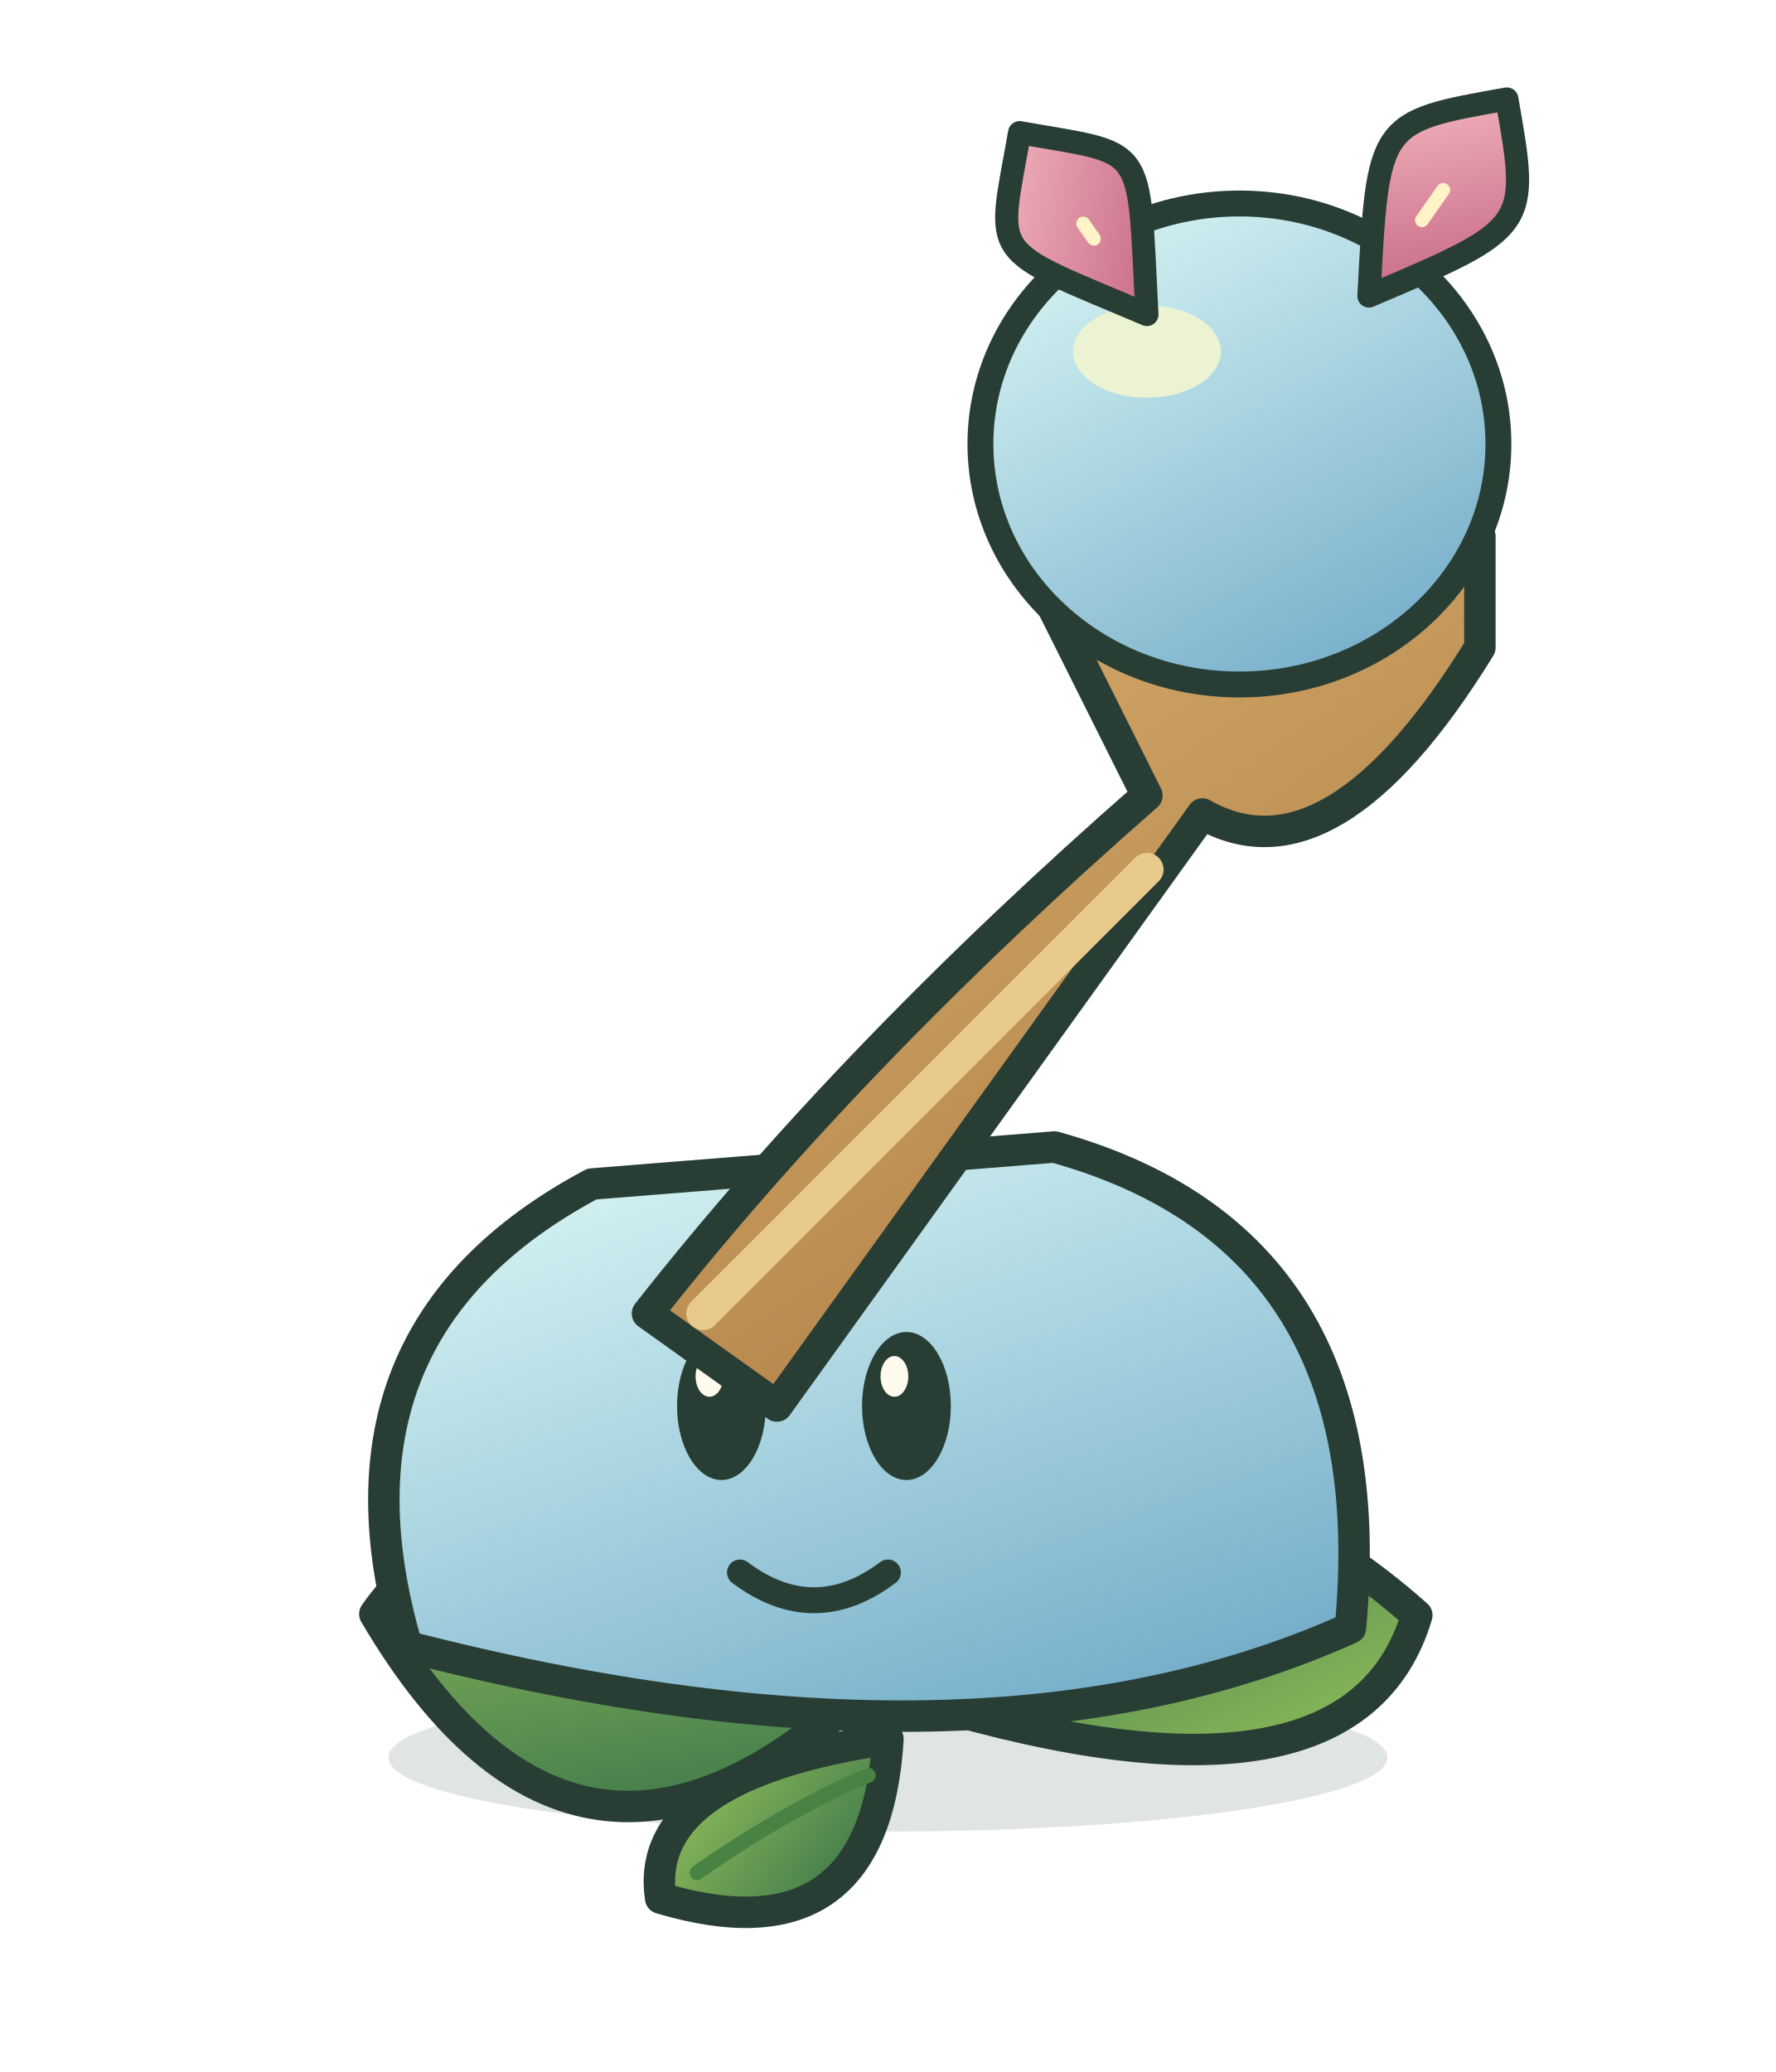
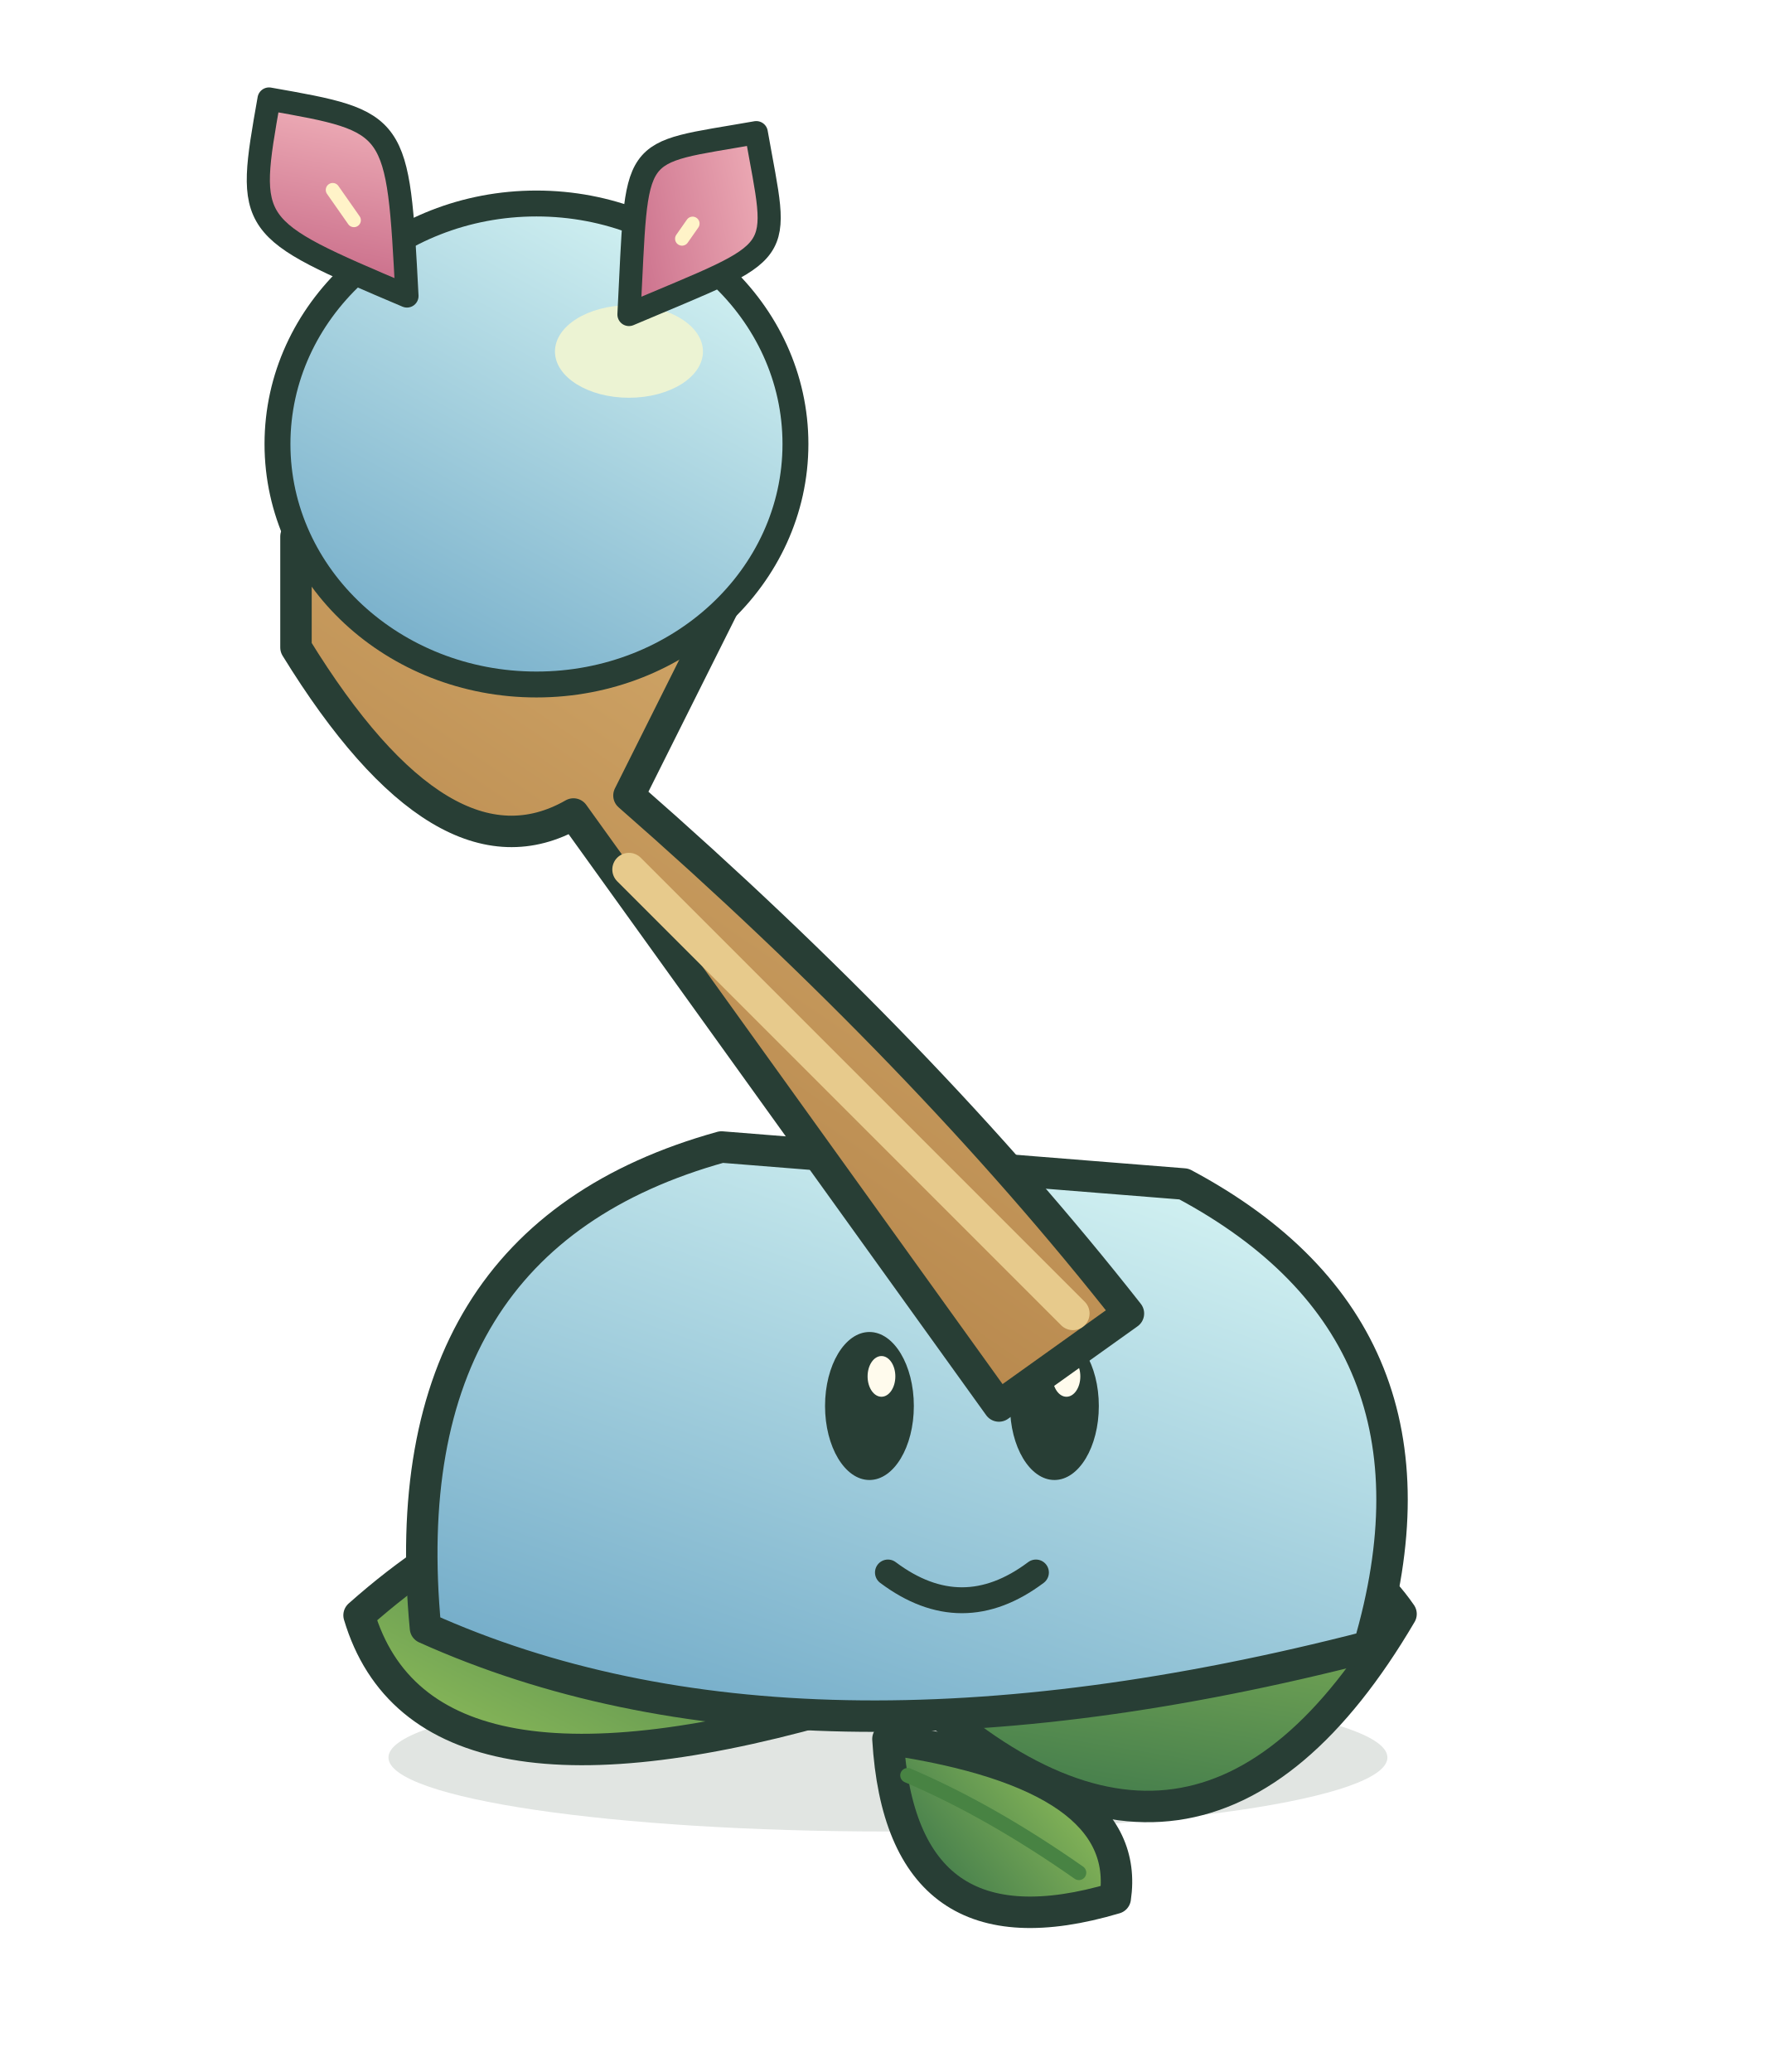
<svg xmlns="http://www.w3.org/2000/svg" width="192" height="224" viewBox="-48 -60 96 112">
  <defs>
    <linearGradient id="pea" x1=".2" y1="0" x2=".8" y2="1">
      <stop stop-color="#b7dc7a" />
      <stop offset="1" stop-color="#55904d" />
    </linearGradient>
    <linearGradient id="leaf" x1=".2" y1="0" x2=".8" y2="1">
      <stop stop-color="#88b758" />
      <stop offset="1" stop-color="#3d774b" />
    </linearGradient>
    <linearGradient id="gold" x1=".2" y1="0" x2=".8" y2="1">
      <stop stop-color="#fbe4a0" />
      <stop offset="1" stop-color="#d6953f" />
    </linearGradient>
    <linearGradient id="sun" x1=".2" y1="0" x2=".8" y2="1">
      <stop stop-color="#f0bd65" />
      <stop offset="1" stop-color="#bf813d" />
    </linearGradient>
    <linearGradient id="cream" x1=".2" y1="0" x2=".8" y2="1">
      <stop stop-color="#fff3d4" />
      <stop offset="1" stop-color="#d9be99" />
    </linearGradient>
    <linearGradient id="bark" x1=".2" y1="0" x2=".8" y2="1">
      <stop stop-color="#dcb474" />
      <stop offset="1" stop-color="#aa783f" />
    </linearGradient>
    <linearGradient id="ice" x1=".2" y1="0" x2=".8" y2="1">
      <stop stop-color="#d7f5f4" />
      <stop offset="1" stop-color="#72abc8" />
    </linearGradient>
    <linearGradient id="mint" x1=".2" y1="0" x2=".8" y2="1">
      <stop stop-color="#bfe8cb" />
      <stop offset="1" stop-color="#599993" />
    </linearGradient>
    <linearGradient id="rose" x1=".2" y1="0" x2=".8" y2="1">
      <stop stop-color="#f3b6bd" />
      <stop offset="1" stop-color="#c36282" />
    </linearGradient>
    <linearGradient id="violet" x1=".2" y1="0" x2=".8" y2="1">
      <stop stop-color="#d9c2e9" />
      <stop offset="1" stop-color="#997bb7" />
    </linearGradient>
    <linearGradient id="plum" x1=".2" y1="0" x2=".8" y2="1">
      <stop stop-color="#a995c5" />
      <stop offset="1" stop-color="#665c8a" />
    </linearGradient>
    <linearGradient id="night" x1=".2" y1="0" x2=".8" y2="1">
      <stop stop-color="#6e6b88" />
      <stop offset="1" stop-color="#35394e" />
    </linearGradient>
    <linearGradient id="fire" x1=".2" y1="0" x2=".8" y2="1">
      <stop stop-color="#fbc478" />
      <stop offset="1" stop-color="#dc7243" />
    </linearGradient>
    <linearGradient id="stone" x1=".2" y1="0" x2=".8" y2="1">
      <stop stop-color="#b3bbae" />
      <stop offset="1" stop-color="#747f7b" />
    </linearGradient>
  </defs>
-   <ellipse cx="0" cy="35" rx="27" ry="4" fill="#233e2b" opacity=".14" stroke="none" stroke-width="0" />
-   <g transform="translate(-1 31) rotate(8)">
-     <path d="M0 0 Q-21.6 -10.8 -27 0 Q-13.5 17.01 0 0Z" fill="url(#leaf)" stroke="#283e35" stroke-width="1.7" stroke-linejoin="round" stroke-linecap="round" />
-     <path d="M-2 1 Q-12.15 0 -22.68 0" fill="none" stroke="#488343" stroke-width="0.8" stroke-linejoin="round" stroke-linecap="round" />
-   </g>
-   <g transform="translate(2 32) rotate(170)">
-     <path d="M0 0 Q-21.6 -10.8 -27 0 Q-13.5 17.01 0 0Z" fill="url(#leaf)" stroke="#283e35" stroke-width="1.7" stroke-linejoin="round" stroke-linecap="round" />
-     <path d="M-2 1 Q-12.15 0 -22.68 0" fill="none" stroke="#488343" stroke-width="0.8" stroke-linejoin="round" stroke-linecap="round" />
-   </g>
-   <g transform="translate(0 34) rotate(-35)">
-     <path d="M0 0 Q-12.0 -6.0 -15 0 Q-7.5 9.45 0 0Z" fill="url(#leaf)" stroke="#283e35" stroke-width="1.7" stroke-linejoin="round" stroke-linecap="round" />
-     <path d="M-2 1 Q-6.75 0 -12.6 0" fill="none" stroke="#488343" stroke-width="0.8" stroke-linejoin="round" stroke-linecap="round" />
-   </g>
-   <path d="M-26 29 Q-31 12 -16 4 L9 2 Q27 7 25 28 Q5 37 -26 29Z" fill="url(#ice)" stroke="#283e35" stroke-width="1.7" stroke-linejoin="round" stroke-linecap="round" />
-   <ellipse cx="-9" cy="16" rx="2.4" ry="4" fill="#283e35" stroke="none" stroke-width="1.4" />
-   <ellipse cx="-9.65" cy="14.4" rx="0.75" ry="1.1" fill="#fffbed" stroke="none" stroke-width="1.4" />
-   <ellipse cx="1" cy="16" rx="2.4" ry="4" fill="#283e35" stroke="none" stroke-width="1.4" />
-   <ellipse cx="0.35" cy="14.4" rx="0.75" ry="1.1" fill="#fffbed" stroke="none" stroke-width="1.4" />
-   <path d="M-8 25 q4 3 8 0" fill="none" stroke="#283e35" stroke-width="1.4" stroke-linejoin="round" stroke-linecap="round" />
-   <path d="M-13 11 Q-2 -3 14 -17 L8 -29 Q17 -41 32 -31 L32 -25 Q24 -12 17 -16 L-6 16Z" fill="url(#bark)" stroke="#283e35" stroke-width="1.7" stroke-linejoin="round" stroke-linecap="round" />
-   <path d="M-10 11 L14 -13" fill="none" stroke="#e7ca8c" stroke-width="1.8" stroke-linejoin="round" stroke-linecap="round" />
-   <ellipse cx="19" cy="-36" rx="14" ry="13" fill="url(#ice)" stroke="#283e35" stroke-width="1.4" />
-   <ellipse cx="14" cy="-41" rx="4" ry="2.5" fill="#ecf3d3" stroke="none" stroke-width="1.4" />
-   <g transform="translate(14 -43) rotate(-35)">
-     <path d="M0 0 C-5 -8 -5 -7 0 -12 C5 -7 5 -8 0 0Z" fill="url(#rose)" stroke="#283e35" stroke-width="1.25" stroke-linejoin="round" stroke-linecap="round" />
-     <path d="M0 -5 V-6" fill="none" stroke="#fff3c8" stroke-width="0.75" stroke-linejoin="round" stroke-linecap="round" />
-   </g>
-   <g transform="translate(26 -44) rotate(35)">
-     <path d="M0 0 C-5 -8 -5 -8 0 -13 C5 -8 5 -8 0 0Z" fill="url(#rose)" stroke="#283e35" stroke-width="1.25" stroke-linejoin="round" stroke-linecap="round" />
-     <path d="M0 -5 V-7" fill="none" stroke="#fff3c8" stroke-width="0.75" stroke-linejoin="round" stroke-linecap="round" />
+   <g transform="scale(-1 1)">
+     <ellipse cx="0" cy="35" rx="27" ry="4" fill="#233e2b" opacity=".14" stroke="none" stroke-width="0" />
+     <g transform="translate(-1 31) rotate(8)">
+       <path d="M0 0 Q-21.6 -10.8 -27 0 Q-13.5 17.01 0 0Z" fill="url(#leaf)" stroke="#283e35" stroke-width="1.7" stroke-linejoin="round" stroke-linecap="round" />
+       <path d="M-2 1 Q-12.15 0 -22.68 0" fill="none" stroke="#488343" stroke-width="0.8" stroke-linejoin="round" stroke-linecap="round" />
+     </g>
+     <g transform="translate(2 32) rotate(170)">
+       <path d="M0 0 Q-21.6 -10.8 -27 0 Q-13.5 17.01 0 0Z" fill="url(#leaf)" stroke="#283e35" stroke-width="1.7" stroke-linejoin="round" stroke-linecap="round" />
+       <path d="M-2 1 Q-12.15 0 -22.68 0" fill="none" stroke="#488343" stroke-width="0.8" stroke-linejoin="round" stroke-linecap="round" />
+     </g>
+     <g transform="translate(0 34) rotate(-35)">
+       <path d="M0 0 Q-12.0 -6.0 -15 0 Q-7.5 9.45 0 0Z" fill="url(#leaf)" stroke="#283e35" stroke-width="1.7" stroke-linejoin="round" stroke-linecap="round" />
+       <path d="M-2 1 Q-6.75 0 -12.6 0" fill="none" stroke="#488343" stroke-width="0.8" stroke-linejoin="round" stroke-linecap="round" />
+     </g>
+     <path d="M-26 29 Q-31 12 -16 4 L9 2 Q27 7 25 28 Q5 37 -26 29Z" fill="url(#ice)" stroke="#283e35" stroke-width="1.7" stroke-linejoin="round" stroke-linecap="round" />
+     <ellipse cx="-9" cy="16" rx="2.4" ry="4" fill="#283e35" stroke="none" stroke-width="1.4" />
+     <ellipse cx="-9.65" cy="14.4" rx="0.75" ry="1.1" fill="#fffbed" stroke="none" stroke-width="1.4" />
+     <ellipse cx="1" cy="16" rx="2.4" ry="4" fill="#283e35" stroke="none" stroke-width="1.4" />
+     <ellipse cx="0.35" cy="14.4" rx="0.75" ry="1.1" fill="#fffbed" stroke="none" stroke-width="1.4" />
+     <path d="M-8 25 q4 3 8 0" fill="none" stroke="#283e35" stroke-width="1.4" stroke-linejoin="round" stroke-linecap="round" />
+     <path d="M-13 11 Q-2 -3 14 -17 L8 -29 Q17 -41 32 -31 L32 -25 Q24 -12 17 -16 L-6 16Z" fill="url(#bark)" stroke="#283e35" stroke-width="1.7" stroke-linejoin="round" stroke-linecap="round" />
+     <path d="M-10 11 L14 -13" fill="none" stroke="#e7ca8c" stroke-width="1.8" stroke-linejoin="round" stroke-linecap="round" />
+     <ellipse cx="19" cy="-36" rx="14" ry="13" fill="url(#ice)" stroke="#283e35" stroke-width="1.4" />
+     <ellipse cx="14" cy="-41" rx="4" ry="2.5" fill="#ecf3d3" stroke="none" stroke-width="1.4" />
+     <g transform="translate(14 -43) rotate(-35)">
+       <path d="M0 0 C-5 -8 -5 -7 0 -12 C5 -7 5 -8 0 0Z" fill="url(#rose)" stroke="#283e35" stroke-width="1.25" stroke-linejoin="round" stroke-linecap="round" />
+       <path d="M0 -5 V-6" fill="none" stroke="#fff3c8" stroke-width="0.75" stroke-linejoin="round" stroke-linecap="round" />
+     </g>
+     <g transform="translate(26 -44) rotate(35)">
+       <path d="M0 0 C-5 -8 -5 -8 0 -13 C5 -8 5 -8 0 0Z" fill="url(#rose)" stroke="#283e35" stroke-width="1.25" stroke-linejoin="round" stroke-linecap="round" />
+       <path d="M0 -5 V-7" fill="none" stroke="#fff3c8" stroke-width="0.75" stroke-linejoin="round" stroke-linecap="round" />
+     </g>
  </g>
</svg>
